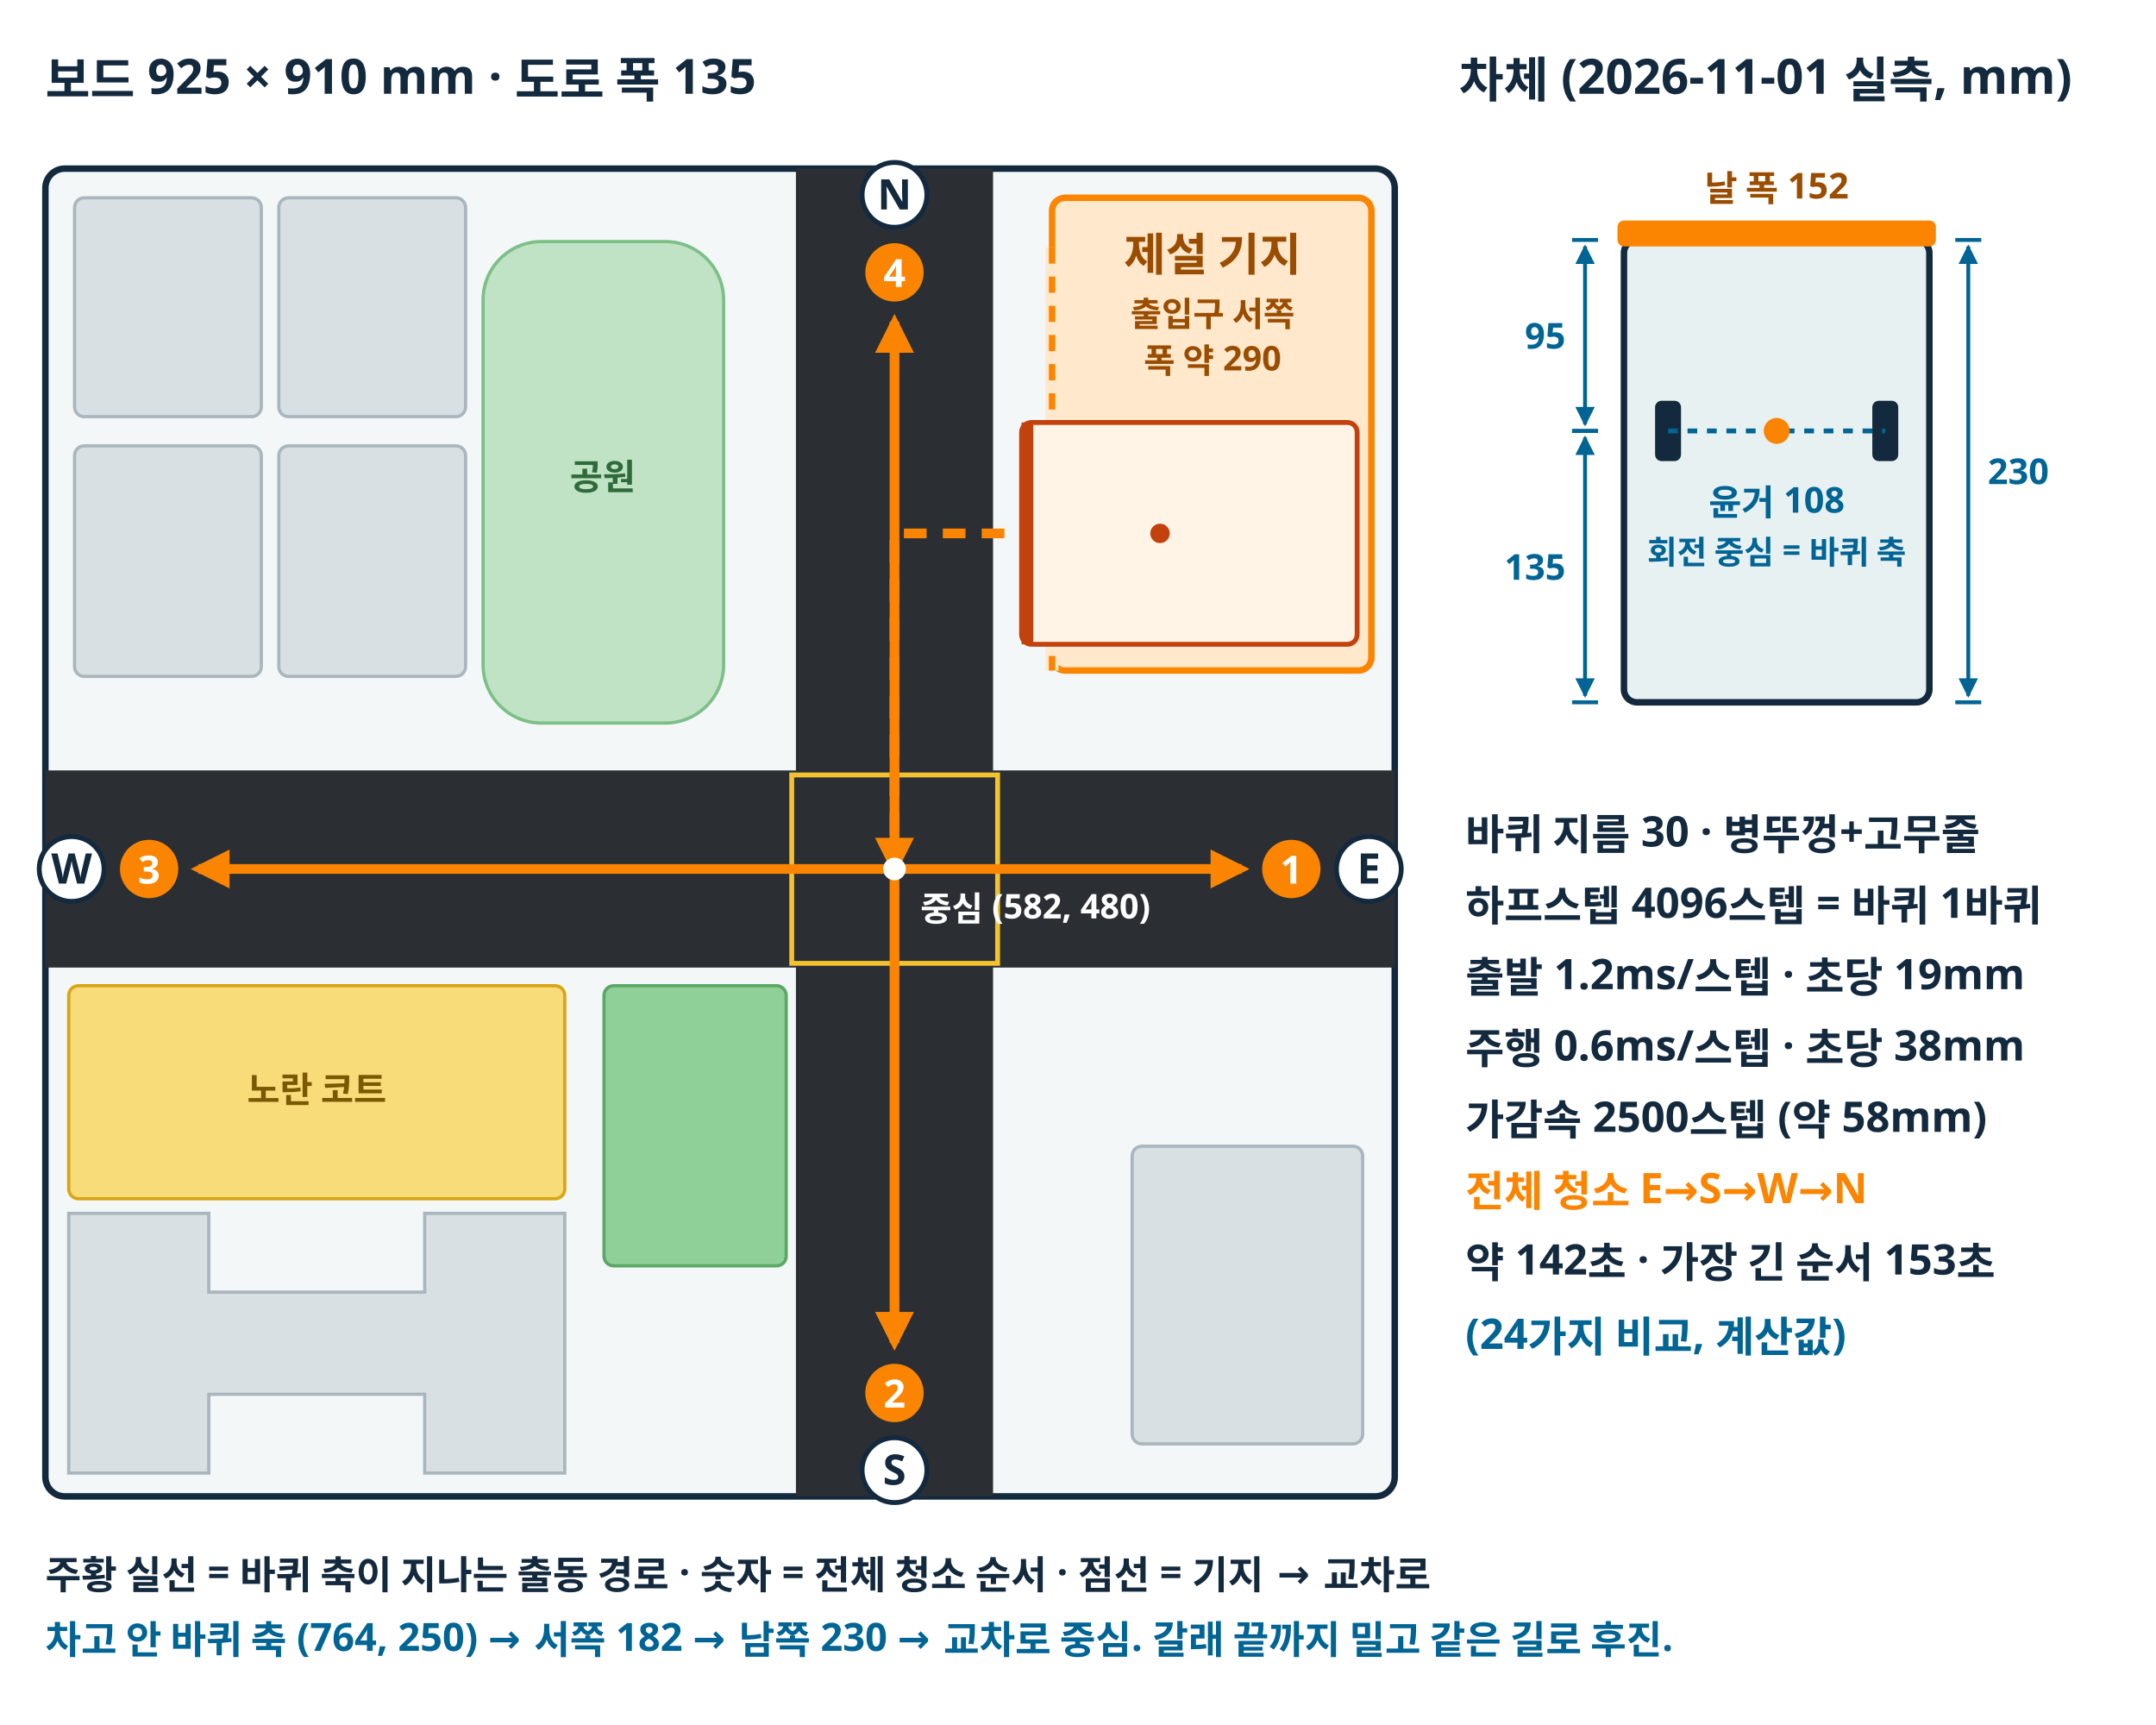
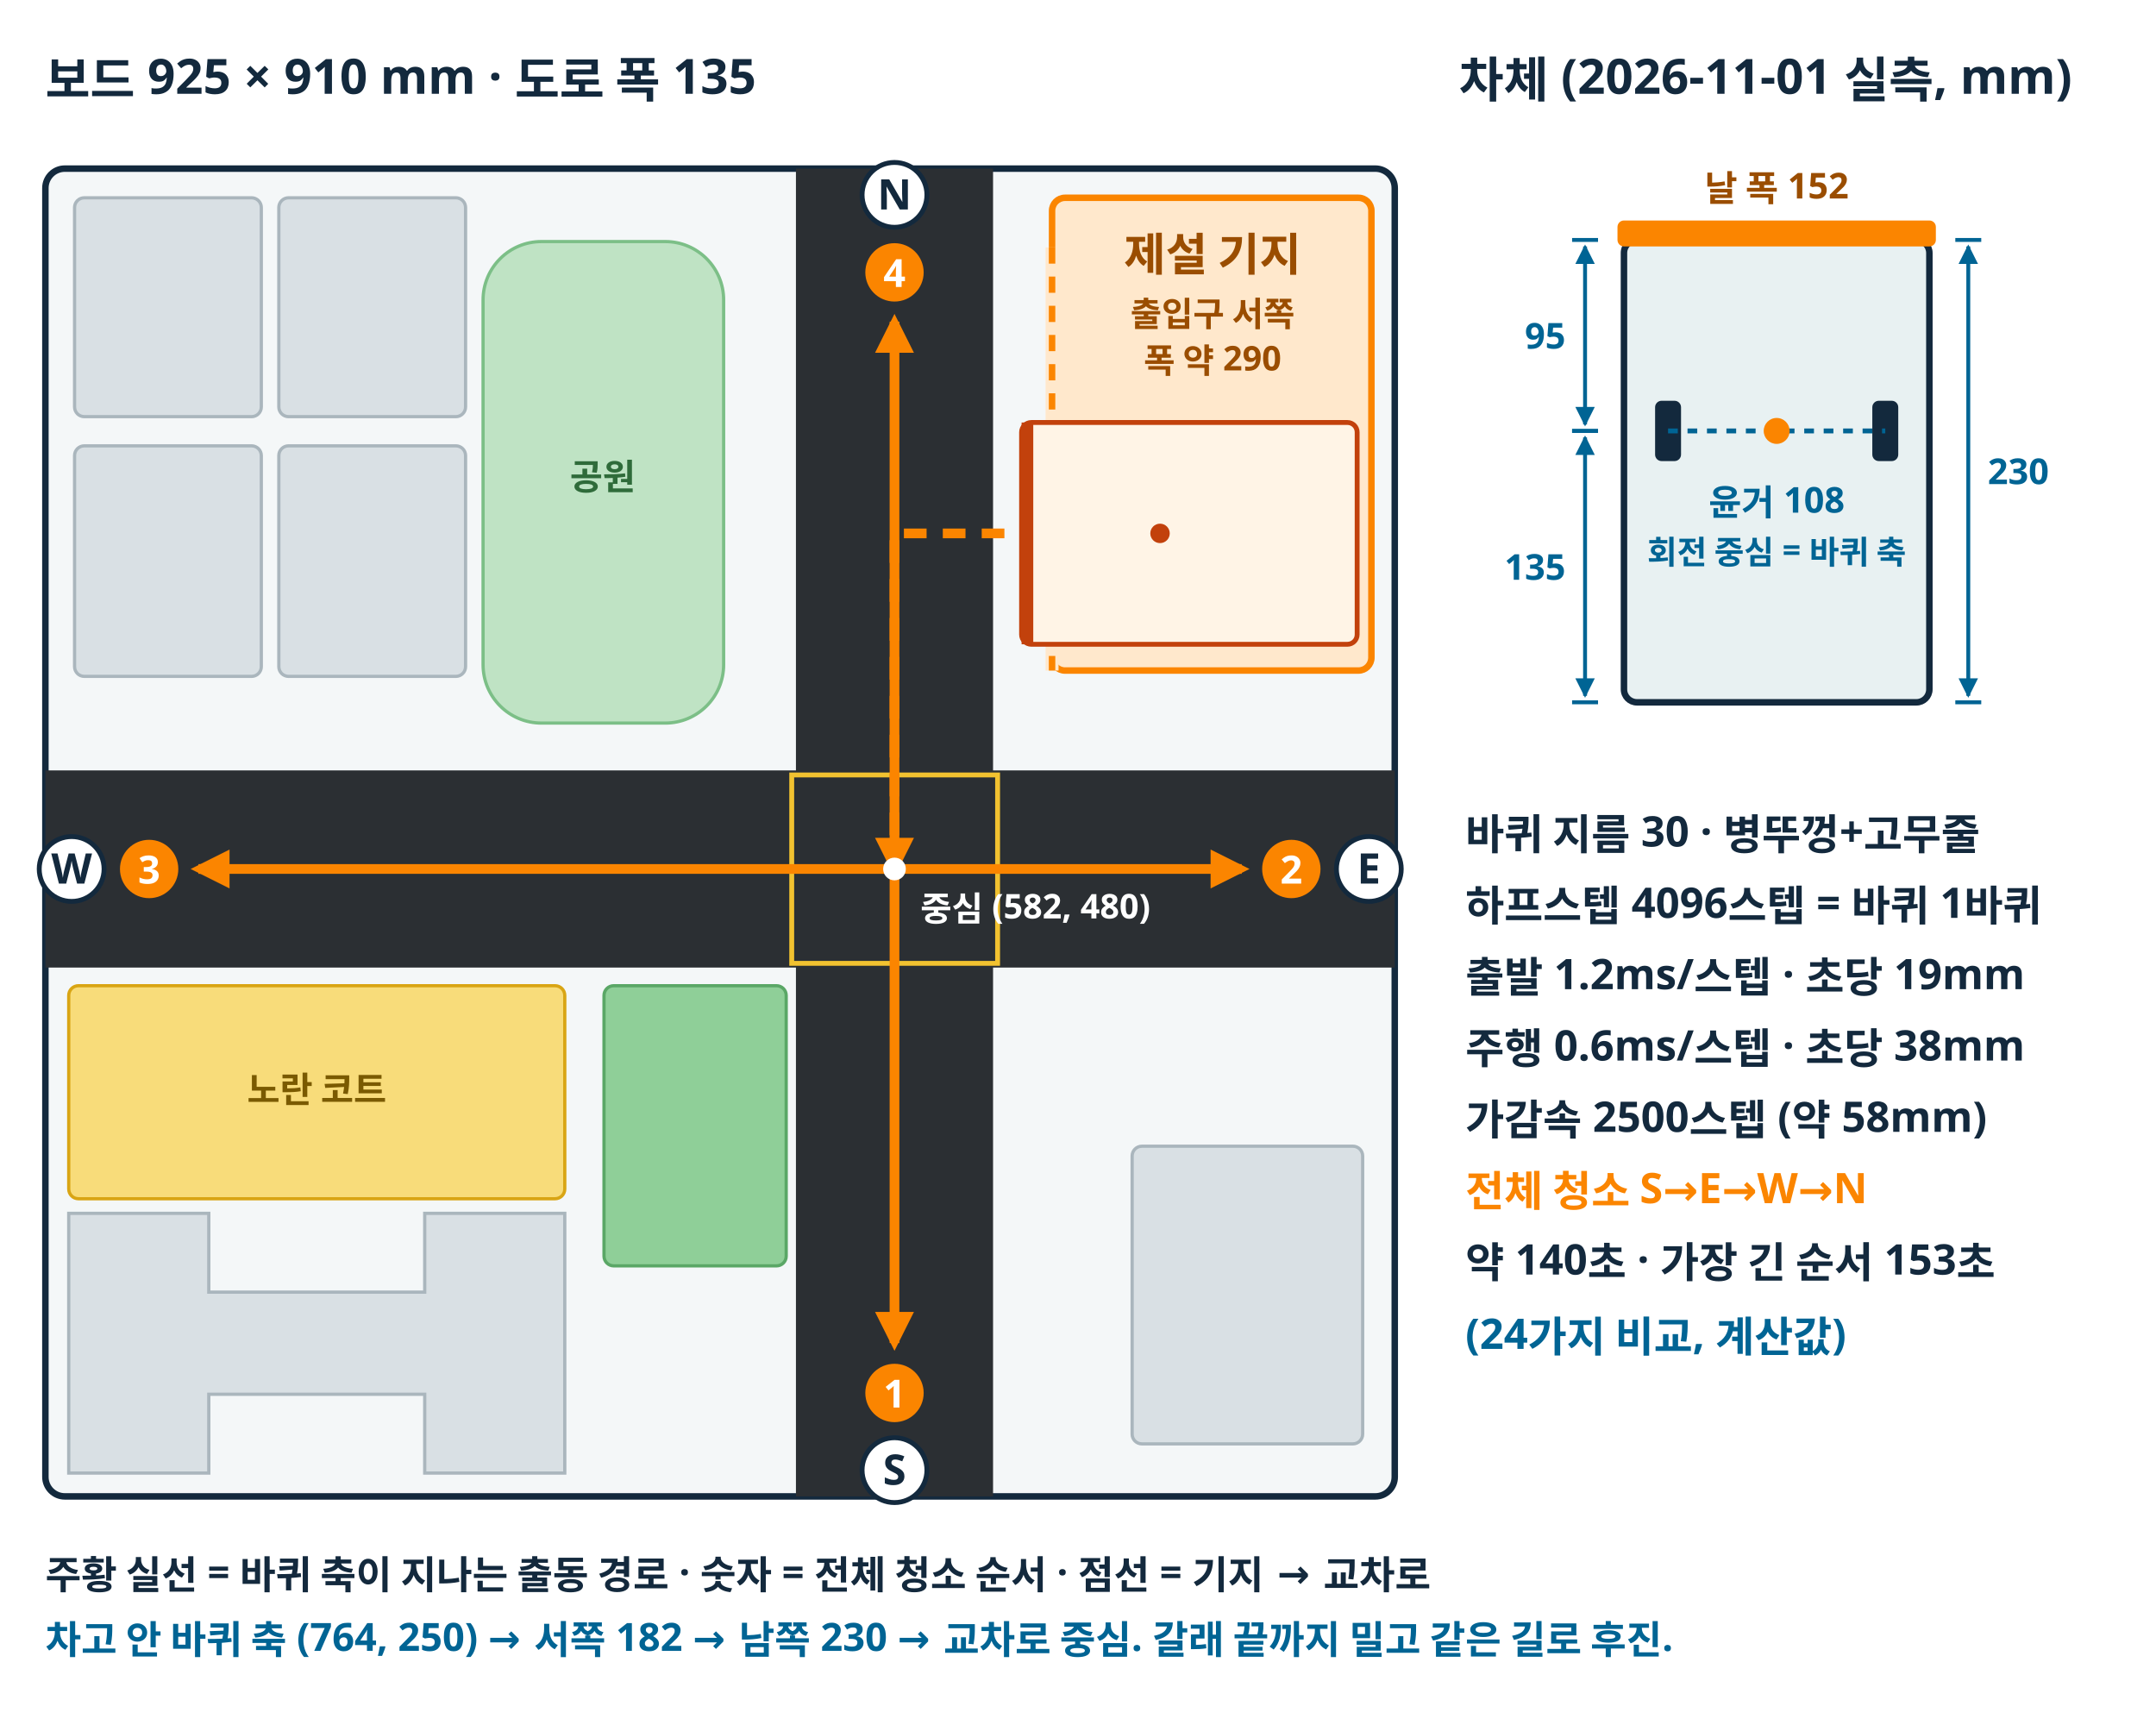
<svg xmlns="http://www.w3.org/2000/svg" viewBox="0 0 665 532" width="665" height="532" font-family="'Pretendard Variable', Pretendard, 'Apple SD Gothic Neo', sans-serif">
  <defs>
    <marker id="ar" viewBox="0 0 10 10" refX="9" refY="5" markerWidth="5" markerHeight="5" orient="auto-start-reverse">
      <path d="M0 0L10 5L0 10z" fill="#247ba0" />
    </marker>
    <marker id="ao" viewBox="0 0 10 10" refX="8" refY="5" markerWidth="4" markerHeight="4" orient="auto">
      <path d="M0 0L10 5L0 10z" fill="#fb8500" />
    </marker>
    <marker id="ad" viewBox="0 0 10 10" refX="9" refY="5" markerWidth="5" markerHeight="5" orient="auto-start-reverse">
      <path d="M0 0L10 5L0 10z" fill="#006494" />
    </marker>
  </defs>
  <rect width="665" height="532" fill="#fff" />
  <text x="14.0" y="30.0" font-size="15" font-weight="700" fill="#13293d" text-anchor="start">보드 925 × 910 mm · 도로 폭 135</text>
  <rect x="14.0" y="52.0" width="416.2" height="409.5" rx="6" fill="#f4f7f8" stroke="#13293d" stroke-width="2" />
  <rect x="23.0" y="61.0" width="57.6" height="67.5" rx="3" fill="#d9e0e4" stroke="#aab6bd" stroke-width="1" />
  <rect x="86.0" y="61.0" width="57.6" height="67.5" rx="3" fill="#d9e0e4" stroke="#aab6bd" stroke-width="1" />
  <rect x="23.0" y="137.5" width="57.6" height="71.1" rx="3" fill="#d9e0e4" stroke="#aab6bd" stroke-width="1" />
  <rect x="86.0" y="137.5" width="57.6" height="71.1" rx="3" fill="#d9e0e4" stroke="#aab6bd" stroke-width="1" />
  <rect x="349.2" y="353.5" width="71.1" height="91.8" rx="3" fill="#d9e0e4" stroke="#aab6bd" stroke-width="1" />
  <path d="M21.2 374.2H64.4V398.5H131.0V374.2H174.2V454.3H131.0V430.0H64.4V454.3H21.2Z" fill="#d9e0e4" stroke="#aab6bd" stroke-width="1" />
  <rect x="149.0" y="74.5" width="74.2" height="148.5" rx="18" fill="#bfe3c4" stroke="#7cbf87" stroke-width="1" />
  <rect x="21.2" y="304.0" width="153.0" height="65.7" rx="3" fill="#f8dc7a" stroke="#d9a514" stroke-width="1" />
  <rect x="186.3" y="304.0" width="56.2" height="86.4" rx="3" fill="#8fcf98" stroke="#5aa766" stroke-width="1" />
  <text x="97.7" y="340.0" font-size="11" font-weight="700" fill="#7a5a00" text-anchor="middle">노란 코트</text>
  <text x="185.9" y="151.0" font-size="11" font-weight="700" fill="#2f6b3a" text-anchor="middle">공원</text>
  <rect x="14.0" y="237.6" width="416.2" height="60.8" rx="0" fill="#2b2f33" stroke="none" stroke-width="0" />
  <rect x="245.5" y="52.0" width="60.8" height="409.5" rx="0" fill="#2b2f33" stroke="none" stroke-width="0" />
  <rect x="244.2" y="239.0" width="63.5" height="58.1" rx="0" fill="none" stroke="#f2c230" stroke-width="1.5" />
  <circle cx="275.9" cy="60.1" r="10" fill="#ffffff" stroke="#13293d" stroke-width="1.5" />
  <text x="275.9" y="64.6" font-size="13" font-weight="800" fill="#13293d" text-anchor="middle">N</text>
  <circle cx="275.9" cy="453.4" r="10" fill="#ffffff" stroke="#13293d" stroke-width="1.5" />
  <text x="275.9" y="457.9" font-size="13" font-weight="800" fill="#13293d" text-anchor="middle">S</text>
  <circle cx="22.1" cy="268.0" r="10" fill="#ffffff" stroke="#13293d" stroke-width="1.5" />
  <text x="22.1" y="272.5" font-size="13" font-weight="800" fill="#13293d" text-anchor="middle">W</text>
  <circle cx="422.2" cy="268.0" r="10" fill="#ffffff" stroke="#13293d" stroke-width="1.5" />
  <text x="422.2" y="272.5" font-size="13" font-weight="800" fill="#13293d" text-anchor="middle">E</text>
  <rect x="324.5" y="61.0" width="98.5" height="145.8" rx="4" fill="#ffe8cc" stroke="#fb8500" stroke-width="2" />
  <polyline points="324.5,76.3 324.5,206.8" fill="none" stroke="#ffe8cc" stroke-width="4" stroke-linejoin="round" />
  <polyline points="324.5,76.3 324.5,206.8" fill="none" stroke="#fb8500" stroke-width="2" stroke-linejoin="round" stroke-dasharray="5 4" />
  <text x="374.0" y="83.5" font-size="14" font-weight="800" fill="#9a4d00" text-anchor="middle">제설 기지</text>
  <text x="374.0" y="100.6" font-size="10.5" font-weight="600" fill="#9a4d00" text-anchor="middle">출입구 서쪽</text>
  <text x="374.0" y="115.0" font-size="10.5" font-weight="600" fill="#9a4d00" text-anchor="middle">폭 약 290</text>
  <polyline points="357.8,164.5 275.9,164.5 275.9,268.0" fill="none" stroke="#fb8500" stroke-width="3" stroke-linejoin="round" stroke-dasharray="7 5" marker-end="url(#ao)" />
+   <polyline points="275.9,268.0 275.9,414.2" fill="none" stroke="#fb8500" stroke-width="3" stroke-linejoin="round" marker-end="url(#ao)" />
+   <circle cx="275.9" cy="429.6" r="9" fill="#fb8500" stroke="none" stroke-width="0" />
+   <text x="275.9" y="434.1" font-size="12" font-weight="800" fill="#ffffff" text-anchor="middle">1</text>
  <polyline points="275.9,268.0 383.0,268.0" fill="none" stroke="#fb8500" stroke-width="3" stroke-linejoin="round" marker-end="url(#ao)" />
  <circle cx="398.3" cy="268.0" r="9" fill="#fb8500" stroke="none" stroke-width="0" />
-   <text x="398.3" y="272.5" font-size="12" font-weight="800" fill="#ffffff" text-anchor="middle">1</text>
-   <polyline points="275.9,268.0 275.9,414.2" fill="none" stroke="#fb8500" stroke-width="3" stroke-linejoin="round" marker-end="url(#ao)" />
-   <circle cx="275.9" cy="429.6" r="9" fill="#fb8500" stroke="none" stroke-width="0" />
-   <text x="275.9" y="434.1" font-size="12" font-weight="800" fill="#ffffff" text-anchor="middle">2</text>
+   <text x="398.3" y="272.5" font-size="12" font-weight="800" fill="#ffffff" text-anchor="middle">2</text>
  <polyline points="275.9,268.0 61.2,268.0" fill="none" stroke="#fb8500" stroke-width="3" stroke-linejoin="round" marker-end="url(#ao)" />
  <circle cx="46.0" cy="268.0" r="9" fill="#fb8500" stroke="none" stroke-width="0" />
  <text x="46.0" y="272.5" font-size="12" font-weight="800" fill="#ffffff" text-anchor="middle">3</text>
  <polyline points="275.9,268.0 275.9,99.2" fill="none" stroke="#fb8500" stroke-width="3" stroke-linejoin="round" marker-end="url(#ao)" />
  <circle cx="275.9" cy="84.0" r="9" fill="#fb8500" stroke="none" stroke-width="0" />
  <text x="275.9" y="88.5" font-size="12" font-weight="800" fill="#ffffff" text-anchor="middle">4</text>
  <circle cx="275.9" cy="268.0" r="3.5" fill="#ffffff" stroke="none" stroke-width="0" />
  <rect x="315.1" y="130.3" width="103.5" height="68.4" rx="3" fill="#fff4e6" stroke="#c2410c" stroke-width="1.5" />
  <rect x="315.1" y="130.3" width="3.6" height="68.4" rx="0" fill="#c2410c" stroke="none" stroke-width="0" />
  <circle cx="357.8" cy="164.5" r="3" fill="#c2410c" stroke="none" stroke-width="0" />
  <text x="283.9" y="284.0" font-size="10.5" font-weight="700" fill="#ffffff" text-anchor="start">중심 (582, 480)</text>
  <text x="450.0" y="30.0" font-size="15" font-weight="700" fill="#13293d" text-anchor="start">차체 (2026-11-01 실측, mm)</text>
  <rect x="500.9" y="74.0" width="94.2" height="142.6" rx="4" fill="#e8f1f2" stroke="#13293d" stroke-width="2" />
  <rect x="498.9" y="68.0" width="98.2" height="8.0" rx="2" fill="#fb8500" stroke="none" stroke-width="0" />
  <rect x="510.5" y="123.6" width="8.0" height="18.6" rx="2" fill="#13293d" stroke="none" stroke-width="0" />
  <rect x="577.5" y="123.6" width="8.0" height="18.6" rx="2" fill="#13293d" stroke="none" stroke-width="0" />
  <polyline points="514.5,132.9 581.5,132.9" fill="none" stroke="#006494" stroke-width="1.5" stroke-linejoin="round" stroke-dasharray="3 3" />
  <circle cx="548.0" cy="132.9" r="4" fill="#fb8500" stroke="none" stroke-width="0" />
  <text x="548.0" y="158.9" font-size="11" font-weight="700" fill="#006494" text-anchor="middle">윤거 108</text>
  <text x="548.0" y="173.9" font-size="10" font-weight="600" fill="#006494" text-anchor="middle">회전 중심 = 바퀴 축</text>
  <text x="548.0" y="62.0" font-size="11" font-weight="800" fill="#9a4d00" text-anchor="middle">날 폭 152</text>
  <polyline points="488.9,76.0 488.9,130.9" fill="none" stroke="#006494" stroke-width="1.2" stroke-linejoin="round" marker-start="url(#ad)" marker-end="url(#ad)" />
  <polyline points="484.9,74.0 492.9,74.0" fill="none" stroke="#006494" stroke-width="1.2" stroke-linejoin="round" />
  <polyline points="484.9,132.9 492.9,132.9" fill="none" stroke="#006494" stroke-width="1.2" stroke-linejoin="round" />
  <text x="482.9" y="107.5" font-size="11" font-weight="700" fill="#006494" text-anchor="end">95</text>
  <polyline points="488.9,134.9 488.9,214.6" fill="none" stroke="#006494" stroke-width="1.2" stroke-linejoin="round" marker-start="url(#ad)" marker-end="url(#ad)" />
  <polyline points="484.9,132.9 492.9,132.9" fill="none" stroke="#006494" stroke-width="1.2" stroke-linejoin="round" />
  <polyline points="484.9,216.6 492.9,216.6" fill="none" stroke="#006494" stroke-width="1.2" stroke-linejoin="round" />
  <text x="482.9" y="178.8" font-size="11" font-weight="700" fill="#006494" text-anchor="end">135</text>
  <polyline points="607.1,76.0 607.1,214.6" fill="none" stroke="#006494" stroke-width="1.2" stroke-linejoin="round" marker-start="url(#ad)" marker-end="url(#ad)" />
  <polyline points="603.1,74.0 611.1,74.0" fill="none" stroke="#006494" stroke-width="1.2" stroke-linejoin="round" />
  <polyline points="603.1,216.6 611.1,216.6" fill="none" stroke="#006494" stroke-width="1.2" stroke-linejoin="round" />
  <text x="613.1" y="149.3" font-size="11" font-weight="700" fill="#006494" text-anchor="start">230</text>
  <text x="452.0" y="262.0" font-size="13" font-weight="600" fill="#13293d" text-anchor="start">바퀴 지름 30 · 병뚜껑+고무줄</text>
  <text x="452.0" y="284.0" font-size="13" font-weight="600" fill="#13293d" text-anchor="start">하프스텝 4096스텝 = 바퀴 1바퀴</text>
  <text x="452.0" y="306.0" font-size="13" font-weight="600" fill="#13293d" text-anchor="start">출발 1.2ms/스텝 · 초당 19mm</text>
  <text x="452.0" y="328.0" font-size="13" font-weight="600" fill="#13293d" text-anchor="start">주행 0.6ms/스텝 · 초당 38mm</text>
  <text x="452.0" y="350.0" font-size="13" font-weight="600" fill="#13293d" text-anchor="start">가감속 2500스텝 (약 58mm)</text>
-   <text x="452.0" y="372.0" font-size="13" font-weight="700" fill="#fb8500" text-anchor="start">전체 청소 E→S→W→N</text>
-   <text x="452.0" y="394.0" font-size="13" font-weight="600" fill="#13293d" text-anchor="start">약 142초 · 가장 긴 순서 153초</text>
+   <text x="452.0" y="372.0" font-size="13" font-weight="700" fill="#fb8500" text-anchor="start">전체 청소 S→E→W→N</text>
+   <text x="452.0" y="394.0" font-size="13" font-weight="600" fill="#13293d" text-anchor="start">약 140초 · 가장 긴 순서 153초</text>
  <text x="452.0" y="416.0" font-size="13" font-weight="600" fill="#006494" text-anchor="start">(24가지 비교, 계산값)</text>
  <text x="14.0" y="490.0" font-size="12" font-weight="600" fill="#13293d" text-anchor="start">주황 실선 = 바퀴 축이 지나는 출동 경로 · 숫자 = 전체 청소 순서 · 점선 = 기지 → 교차로</text>
  <text x="14.0" y="510.0" font-size="12" font-weight="600" fill="#006494" text-anchor="start">차고 안 바퀴 축 (764, 250) → 서쪽 182 → 남쪽 230 → 교차로 중심. 갈래 끝까지 밀고 같은 길로 후진.</text>
</svg>
